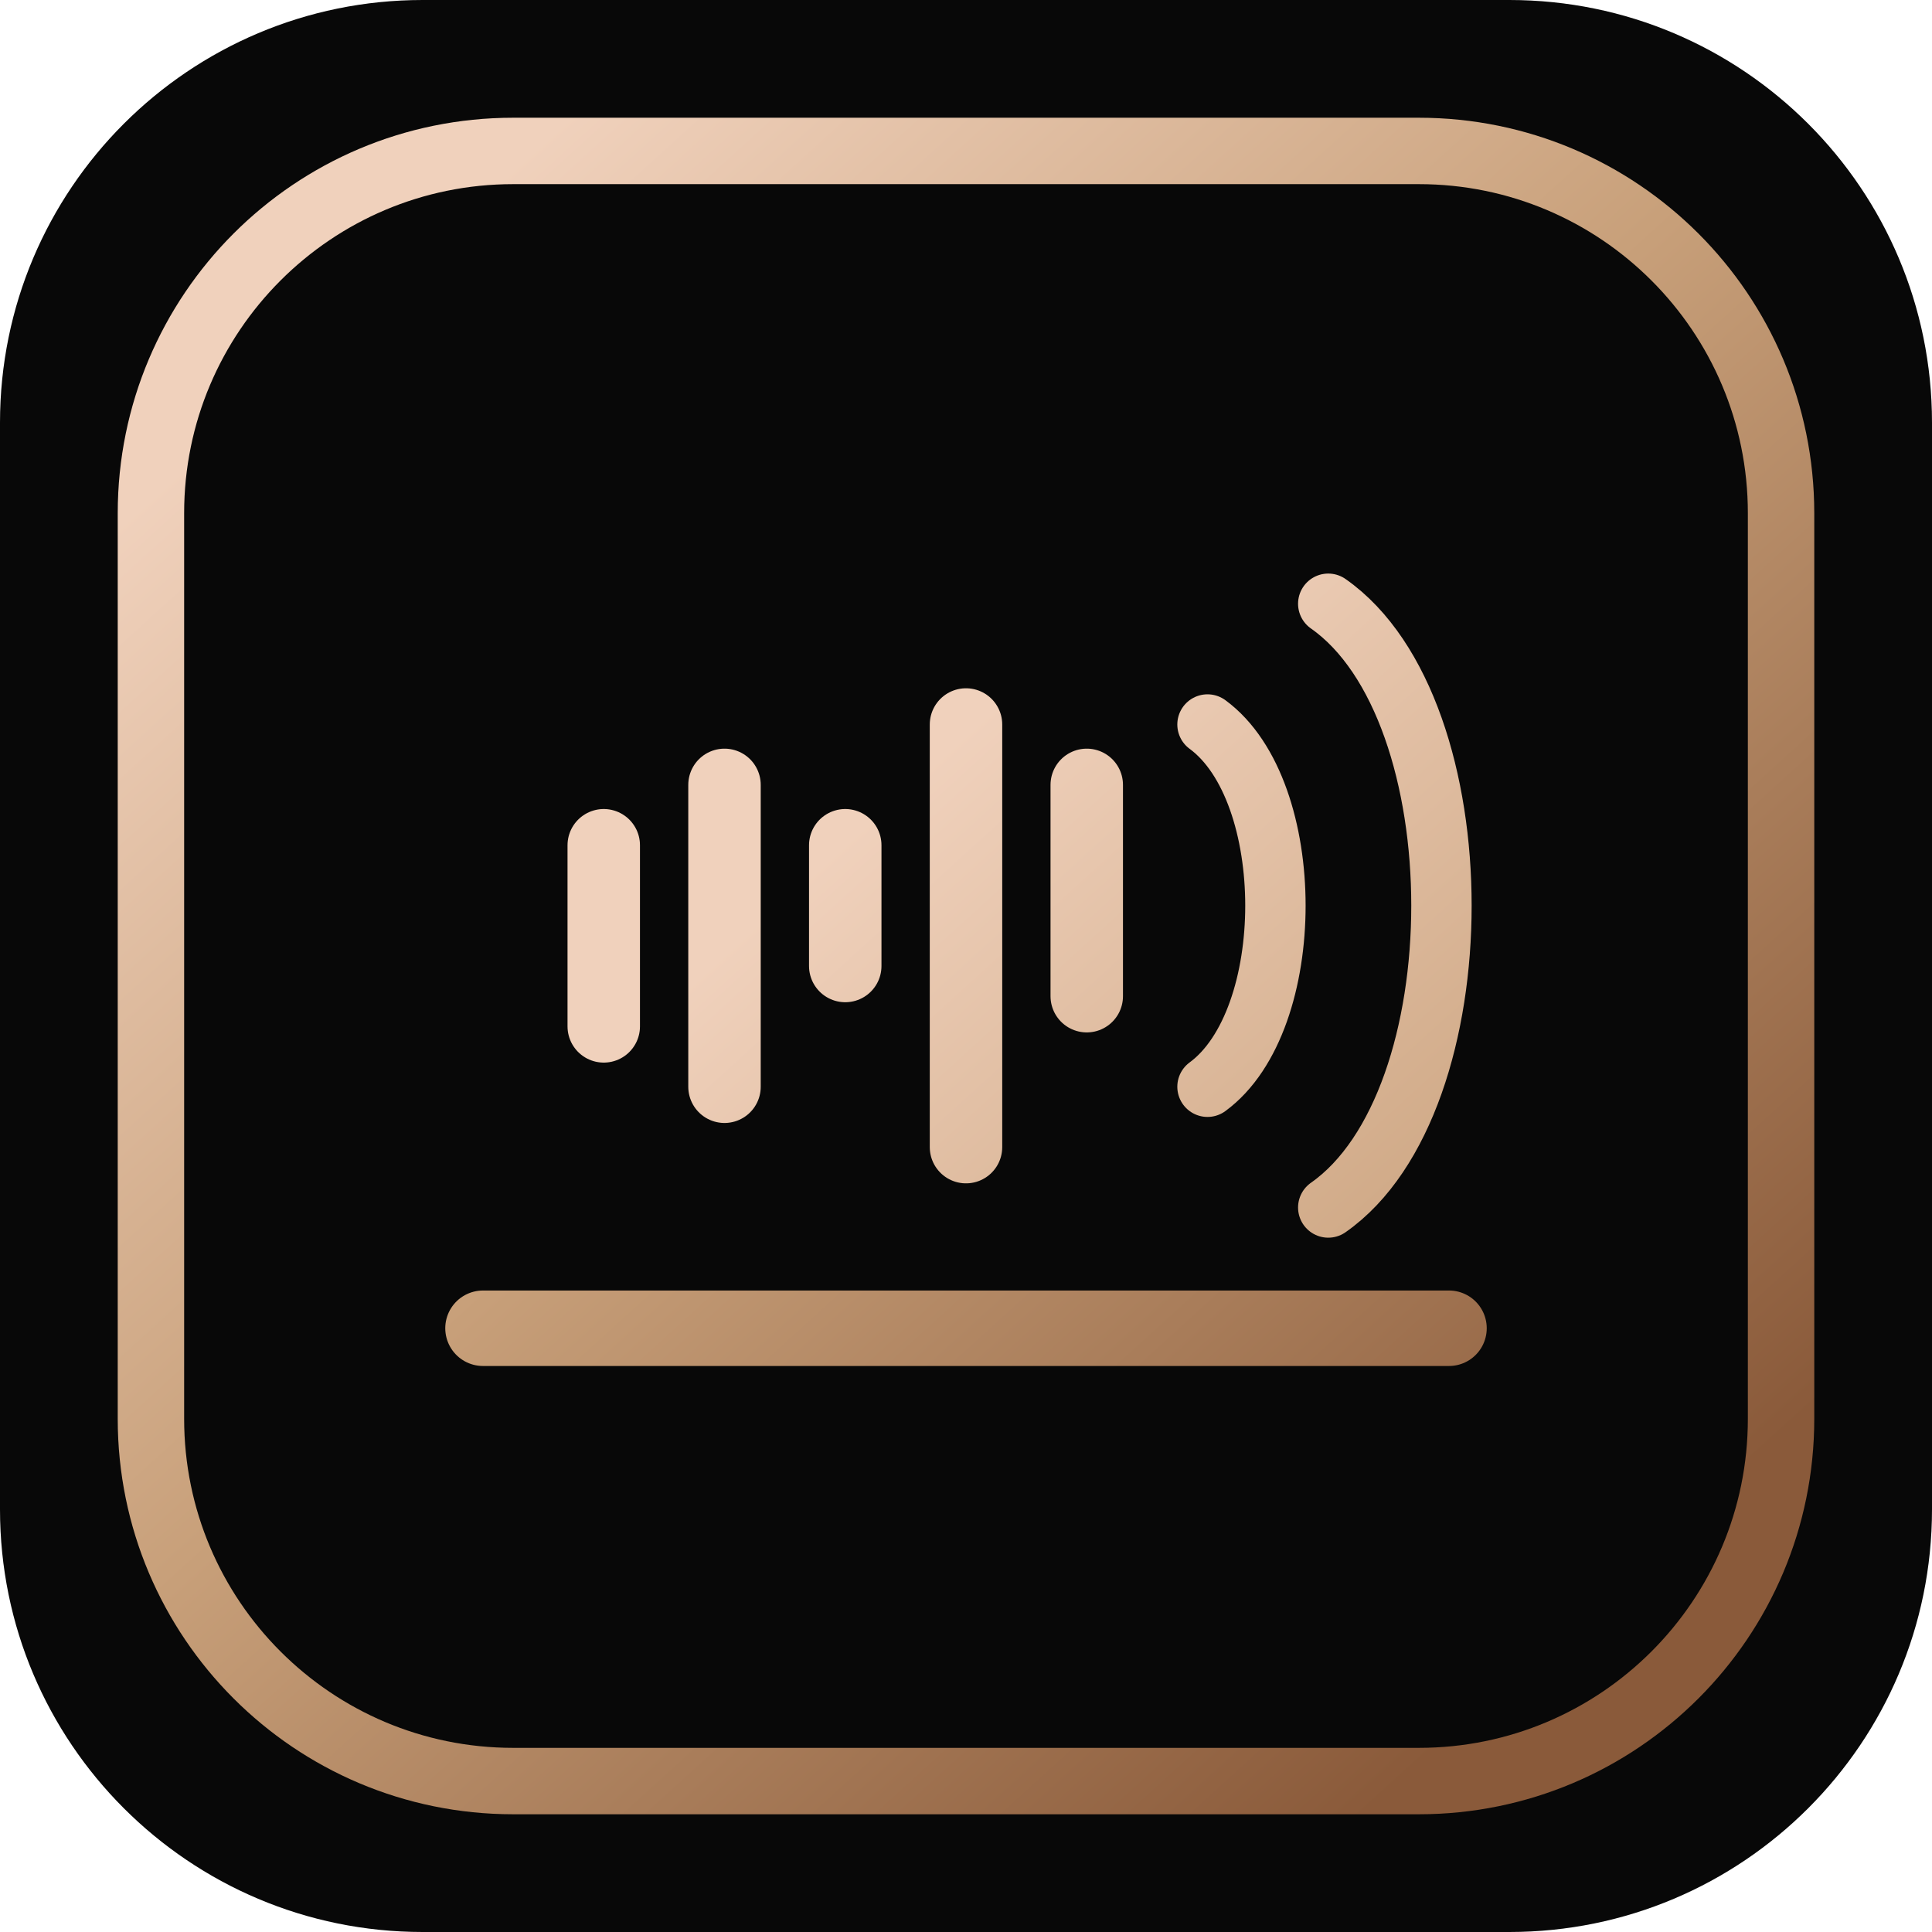
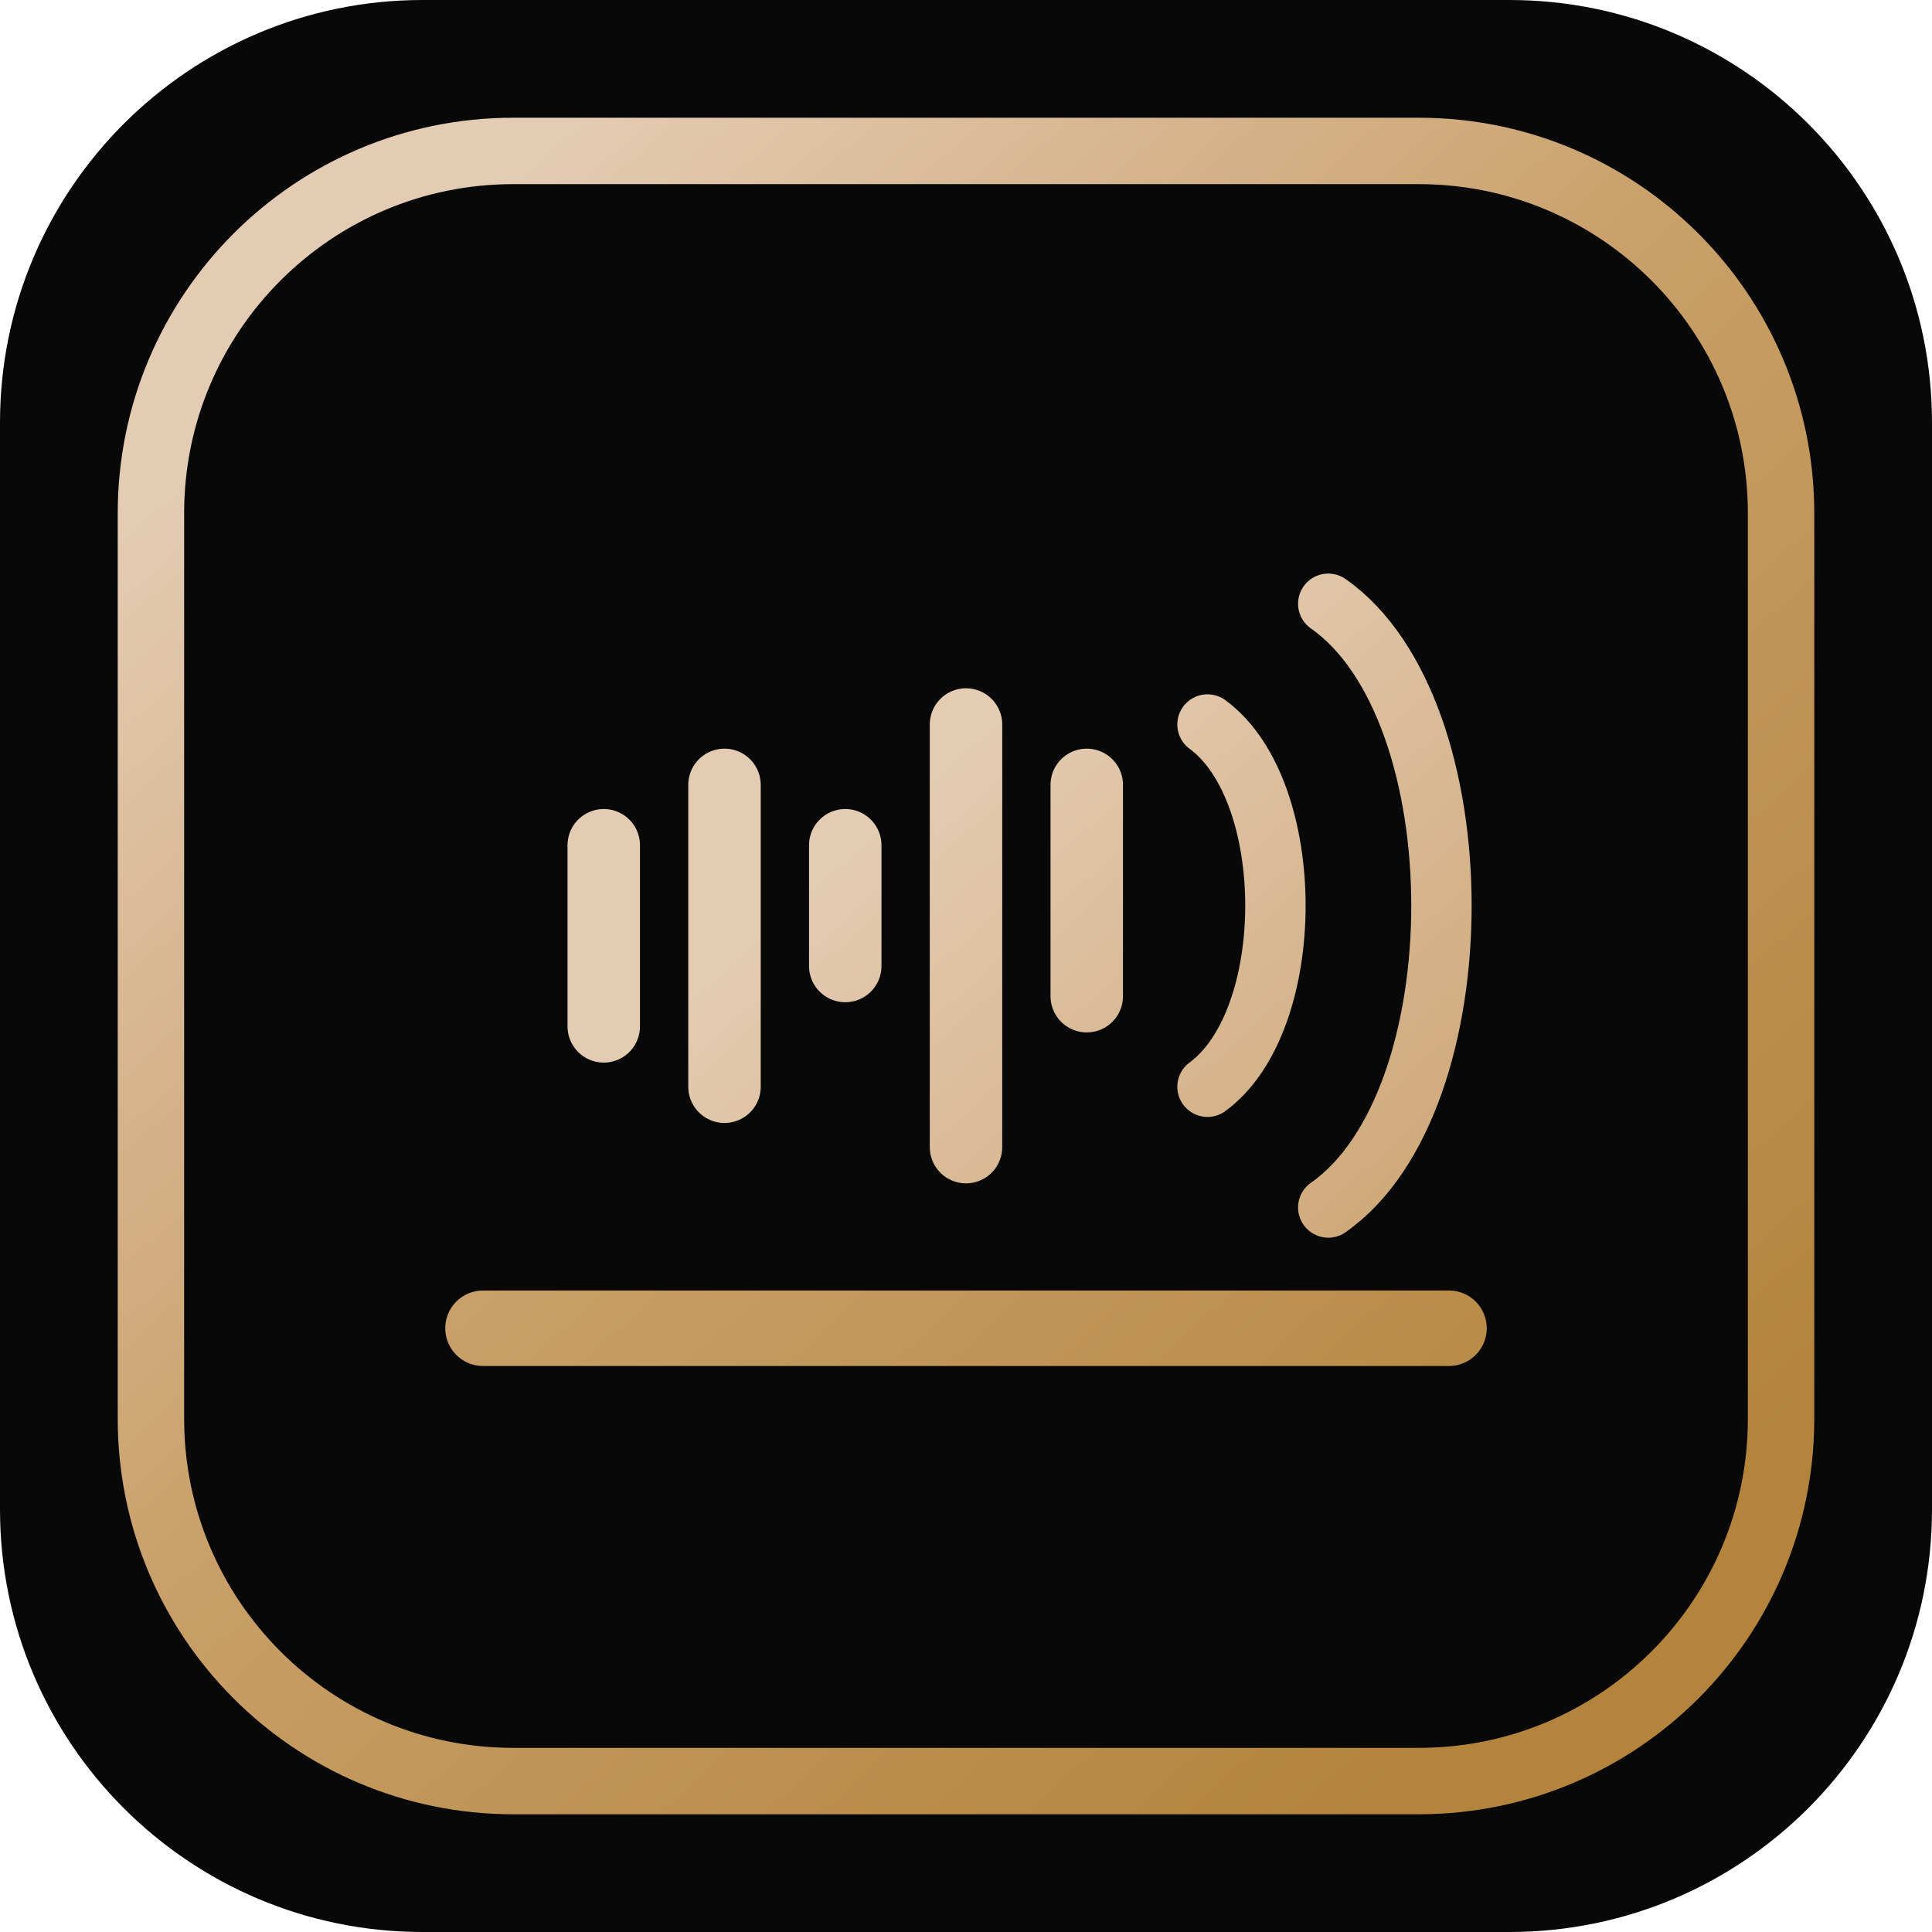
<svg xmlns="http://www.w3.org/2000/svg" viewBox="0 0 64 64" role="img" aria-label="Sawra">
  <defs>
-     <linearGradient id="copper" x1="12" y1="10" x2="52" y2="54" gradientUnits="userSpaceOnUse">
-       <stop stop-color="#f0d1bc" />
-       <stop offset=".45" stop-color="#c8a07a" />
-       <stop offset="1" stop-color="#8a5a3a" />
+     <linearGradient id="gold" x1="12" y1="10" x2="52" y2="54" gradientUnits="userSpaceOnUse">
+       <stop stop-color="#e4ccb4" />
+       <stop offset=".45" stop-color="#c9a06a" />
+       <stop offset="1" stop-color="#b4843c" />
    </linearGradient>
  </defs>
  <rect width="64" height="64" rx="14" fill="#080808" />
-   <rect x="5" y="5" width="54" height="54" rx="12" fill="none" stroke="url(#copper)" stroke-width="2.2" />
-   <g transform="translate(18,16)" fill="none" stroke="url(#copper)" stroke-linecap="round">
+   <rect x="5" y="5" width="54" height="54" rx="12" fill="none" stroke="url(#gold)" stroke-width="2.2" />
+   <g transform="translate(18,16)" fill="none" stroke="url(#gold)" stroke-linecap="round">
    <path d="M2 18v-6M6 20v-10M10 16v-4M14 22v-14M18 17v-7" stroke-width="2.4" />
    <path d="M22 8c3 2.2 3 9.8 0 12M26 4c5 3.5 5 16.5 0 20" stroke-width="2" />
  </g>
-   <path d="M16 44h32" stroke="url(#copper)" stroke-width="2.5" stroke-linecap="round" />
+   <path d="M16 44h32" stroke="url(#gold)" stroke-width="2.5" stroke-linecap="round" />
</svg>
